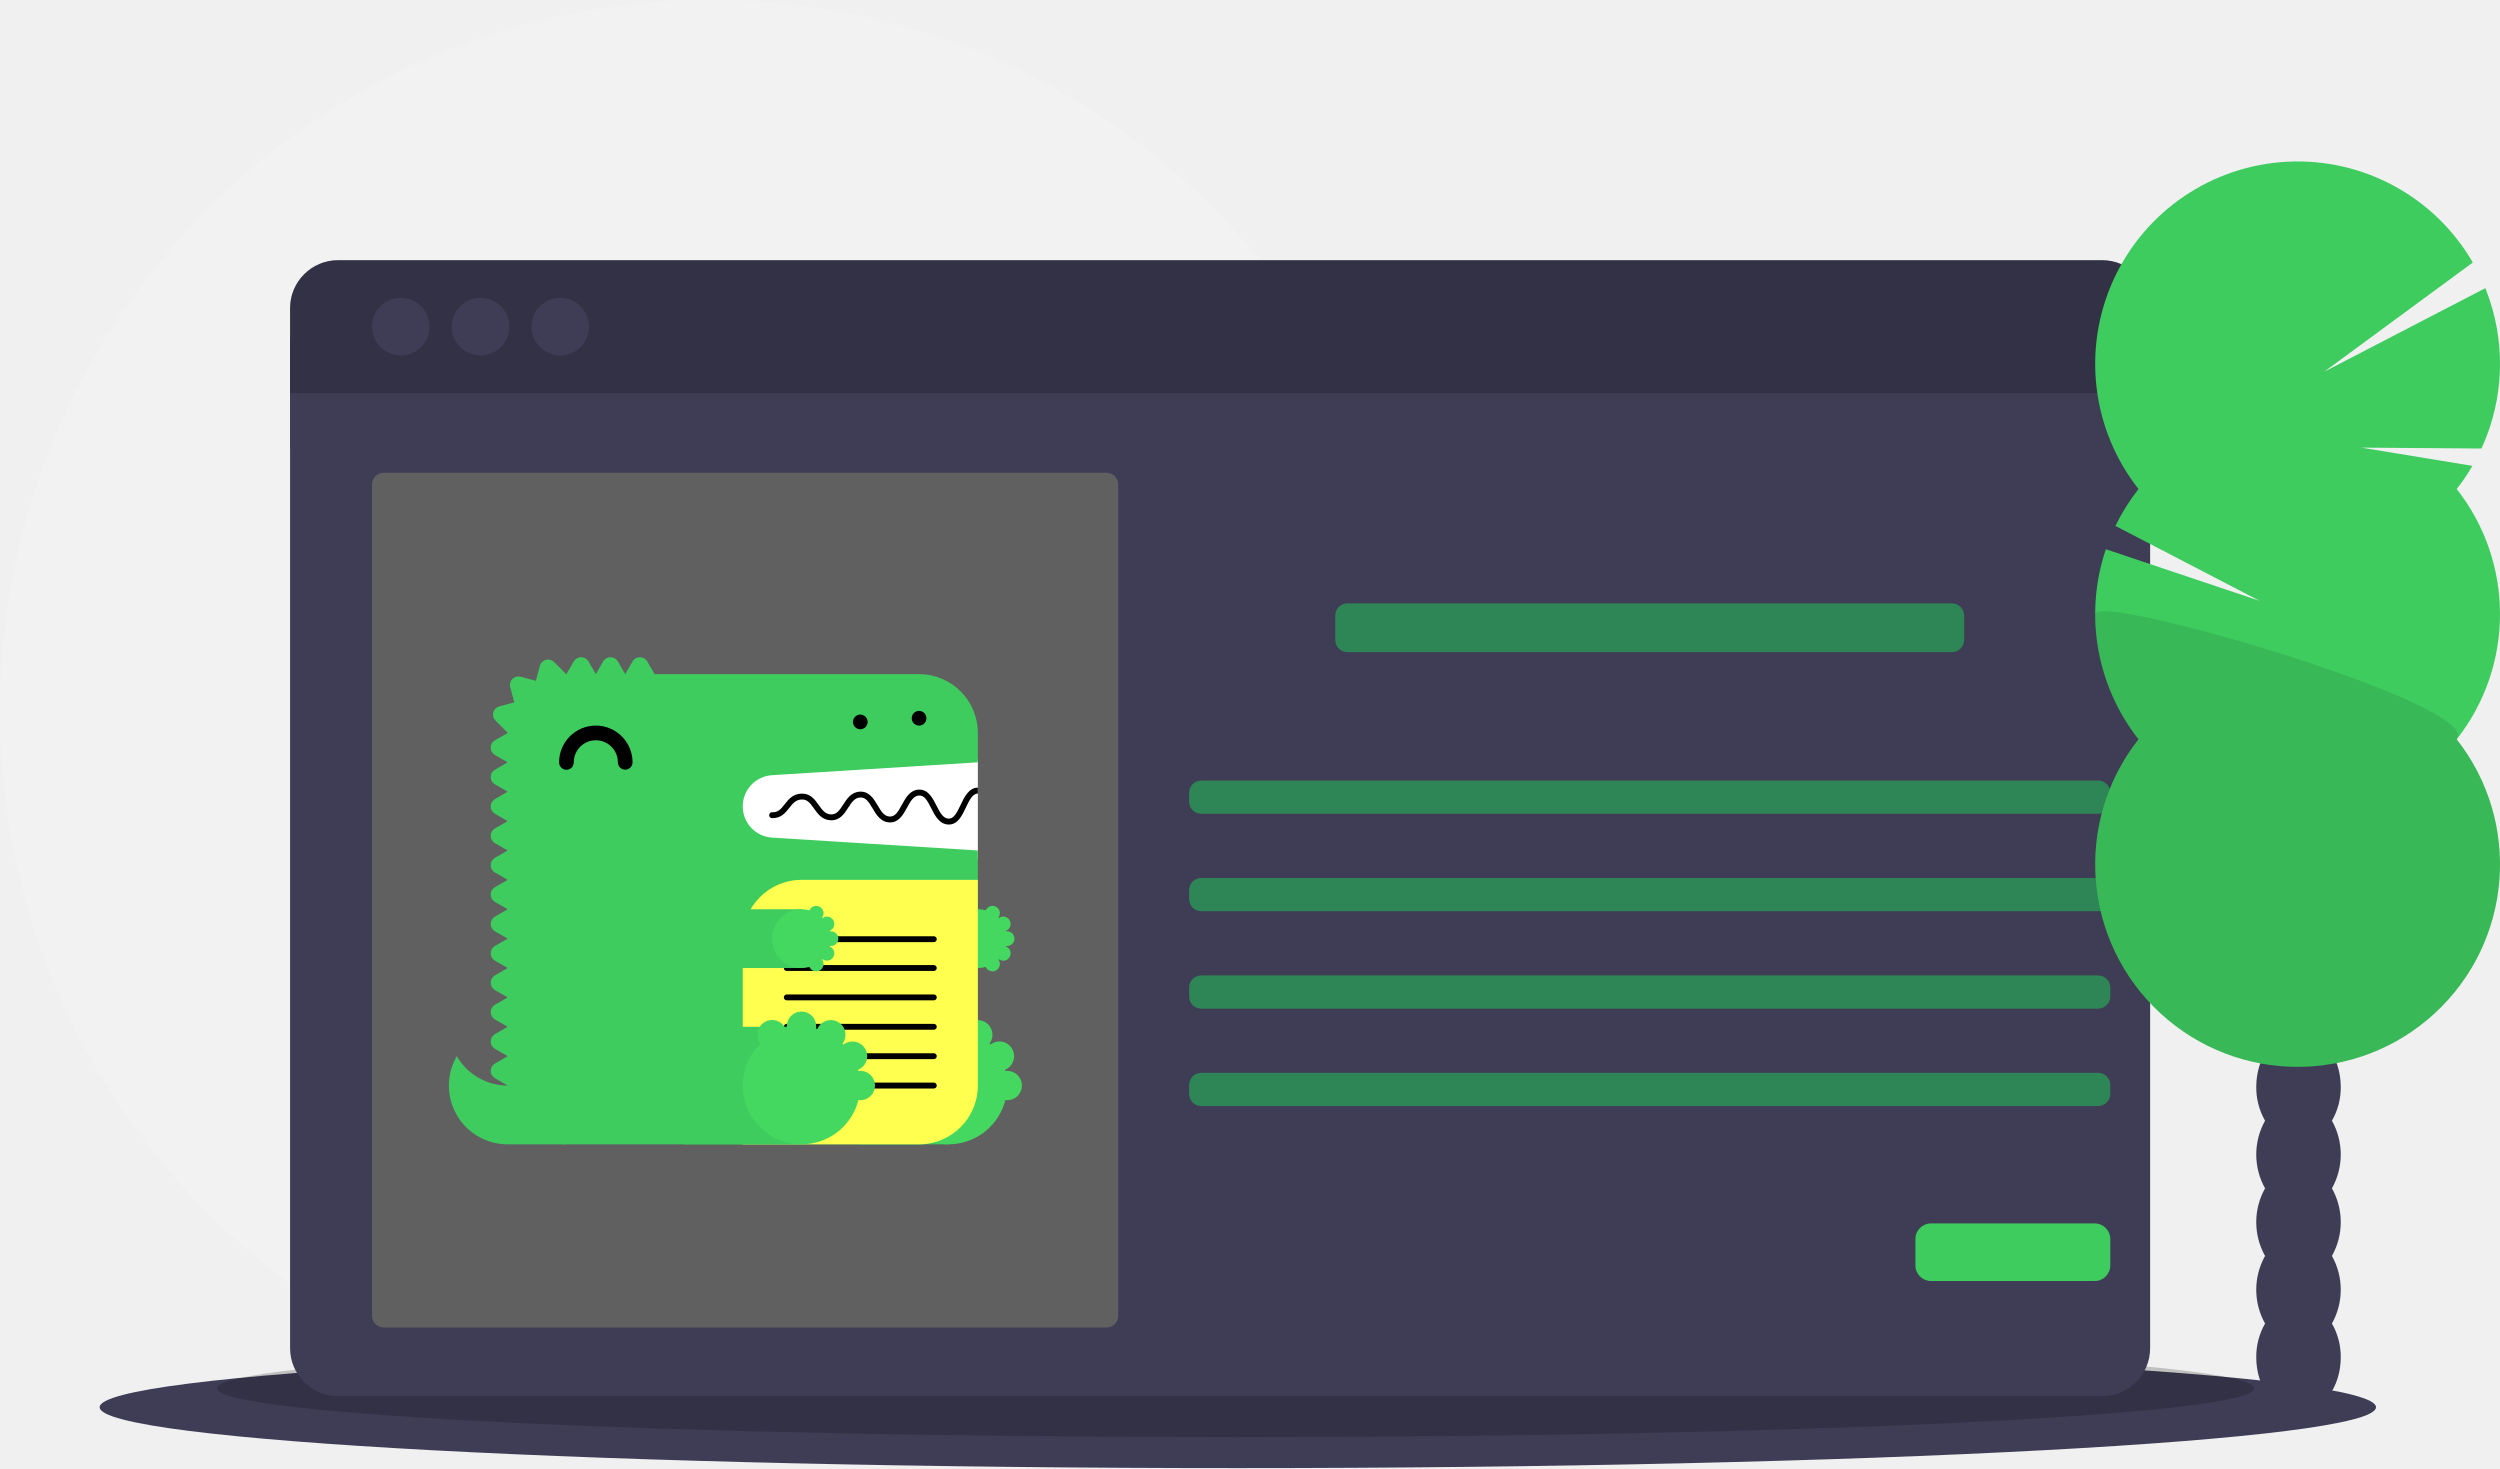
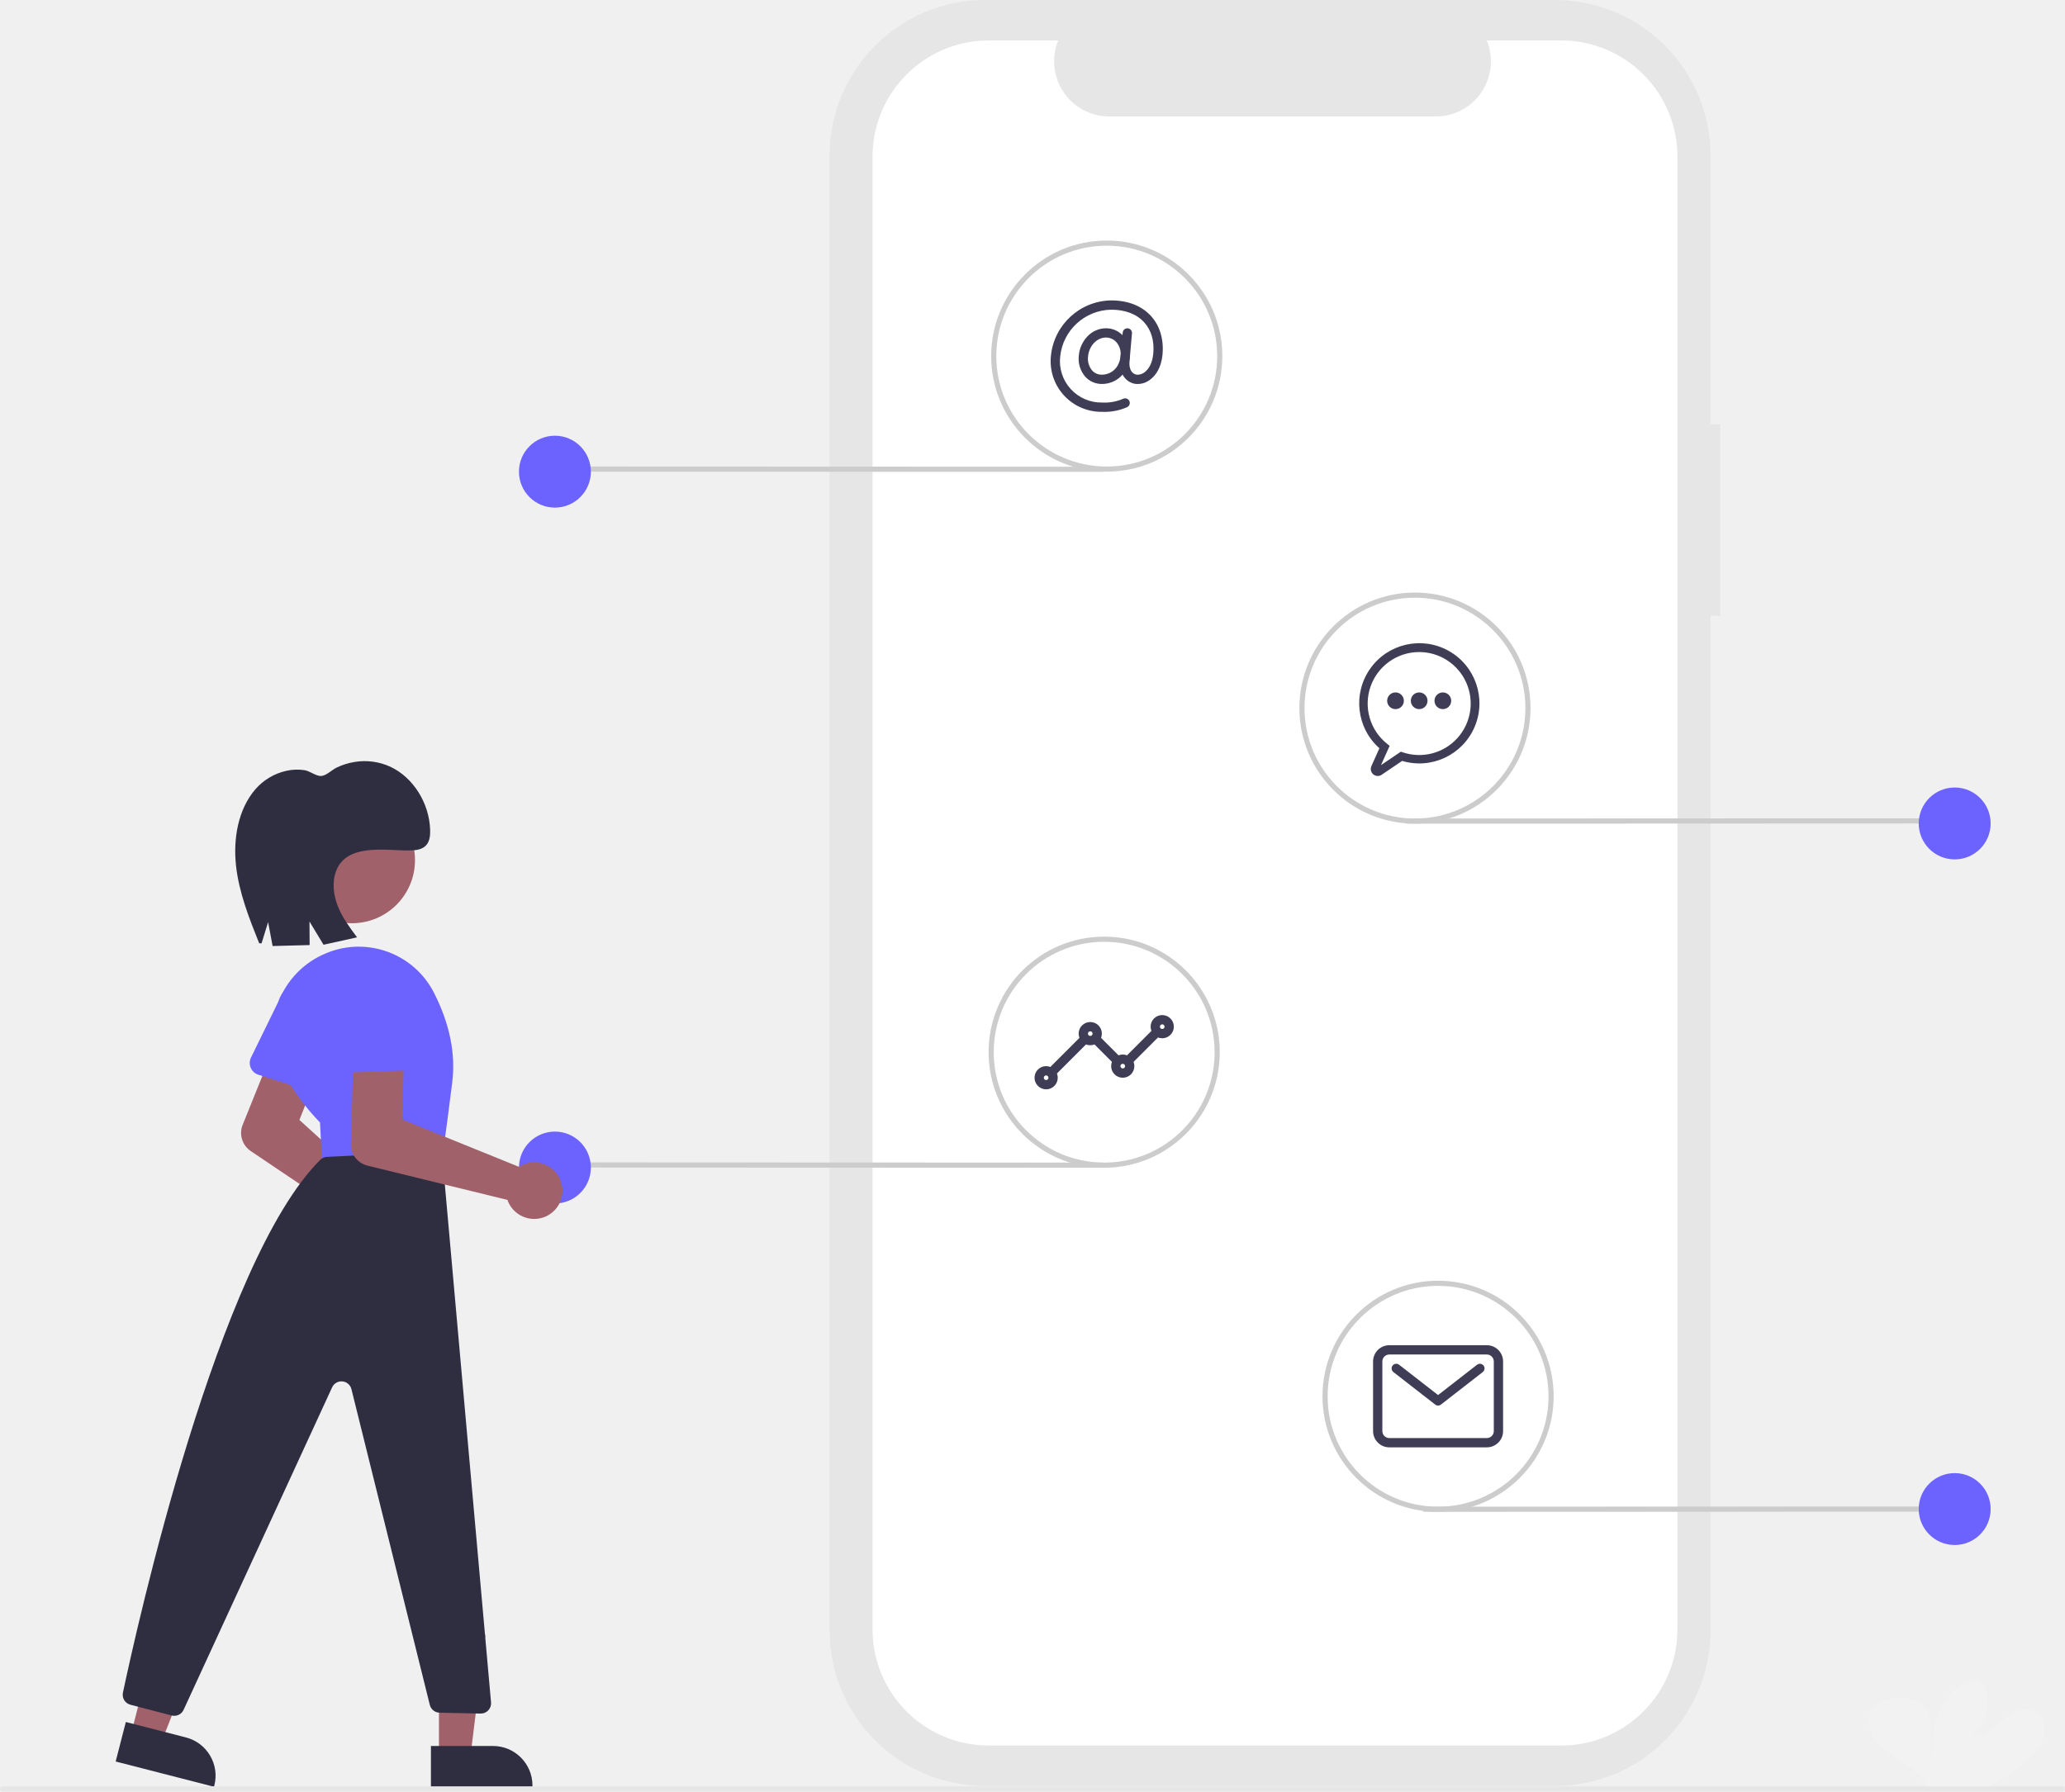
- <svg xmlns="http://www.w3.org/2000/svg" width="1129" height="663" viewBox="0 0 1129 663">
-   <circle cx="321" cy="321" r="321" fill="#f2f2f2" />
-   <ellipse cx="559" cy="635.5" rx="514" ry="27.5" fill="#3f3d56" />
-   <ellipse cx="558" cy="627" rx="460" ry="22" opacity="0.2" />
-   <rect x="131" y="152.5" width="840" height="50" fill="#3f3d56" />
-   <path d="M166.5,727.33A21.67,21.67,0,0,0,188.17,749H984.83A21.67,21.67,0,0,0,1006.5,727.33V296h-840Z" transform="translate(-35.5 -118.5)" fill="#3f3d56" />
-   <path d="M984.83,236H188.17A21.67,21.67,0,0,0,166.5,257.67V296h840V257.67A21.67,21.67,0,0,0,984.83,236Z" transform="translate(-35.5 -118.5)" fill="#3f3d56" />
-   <path d="M984.83,236H188.17A21.67,21.67,0,0,0,166.5,257.67V296h840V257.67A21.67,21.67,0,0,0,984.83,236Z" transform="translate(-35.5 -118.5)" opacity="0.2" />
-   <circle cx="181" cy="147.5" r="13" fill="#3f3d56" />
-   <circle cx="217" cy="147.5" r="13" fill="#3f3d56" />
-   <circle cx="253" cy="147.5" r="13" fill="#3f3d56" />
-   <rect x="168" y="213.5" width="337" height="386" rx="5.335" fill="#606060" />
-   <rect x="603" y="272.5" width="284" height="22" rx="5.476" fill="#2e8555" />
-   <rect x="537" y="352.5" width="416" height="15" rx="5.476" fill="#2e8555" />
-   <rect x="537" y="396.5" width="416" height="15" rx="5.476" fill="#2e8555" />
-   <rect x="537" y="440.5" width="416" height="15" rx="5.476" fill="#2e8555" />
-   <rect x="537" y="484.5" width="416" height="15" rx="5.476" fill="#2e8555" />
-   <rect x="865" y="552.5" width="88" height="26" rx="7.028" fill="#3ecc5f" />
-   <path d="M1088.603,624.616a30.114,30.114,0,0,0,3.983-15.266c0-13.797-8.544-24.981-19.083-24.981s-19.083,11.184-19.083,24.981a30.114,30.114,0,0,0,3.983,15.266,31.248,31.248,0,0,0,0,30.532,31.248,31.248,0,0,0,0,30.532,31.248,31.248,0,0,0,0,30.532,30.114,30.114,0,0,0-3.983,15.266c0,13.797,8.544,24.981,19.083,24.981s19.083-11.184,19.083-24.981a30.114,30.114,0,0,0-3.983-15.266,31.248,31.248,0,0,0,0-30.532,31.248,31.248,0,0,0,0-30.532,31.248,31.248,0,0,0,0-30.532Z" transform="translate(-35.5 -118.5)" fill="#3f3d56" />
-   <ellipse cx="1038.003" cy="460.318" rx="19.083" ry="24.981" fill="#3f3d56" />
-   <ellipse cx="1038.003" cy="429.786" rx="19.083" ry="24.981" fill="#3f3d56" />
-   <path d="M1144.939,339.345a91.611,91.611,0,0,0,7.107-10.461l-50.141-8.235,54.229.403a91.566,91.566,0,0,0,1.746-72.426l-72.754,37.741,67.097-49.321a91.413,91.413,0,1,0-150.971,102.298,91.458,91.458,0,0,0-10.425,16.669l65.087,33.814-69.4-23.292a91.46,91.46,0,0,0,14.738,85.837,91.406,91.406,0,1,0,143.689,0,91.418,91.418,0,0,0,0-113.029Z" transform="translate(-35.5 -118.5)" fill="#3ecc5f" fill-rule="evenodd" />
-   <path d="M981.688,395.859a91.013,91.013,0,0,0,19.561,56.514,91.406,91.406,0,1,0,143.689,0C1157.19,436.821,981.688,385.6,981.688,395.859Z" transform="translate(-35.5 -118.5)" opacity="0.1" />
-   <path d="M365.62,461.436H477.094v45.12H365.62Z" transform="translate(-35.5 -118.5)" fill="#fff" fill-rule="evenodd" />
-   <path d="M264.763,608.741a26.509,26.509,0,0,1-22.962-13.271,26.51,26.51,0,0,0,22.962,39.812H291.304V608.741Z" transform="translate(-35.5 -118.5)" fill="#3ecc5f" fill-rule="evenodd" />
-   <path d="M384.172,468.571l92.922-5.807V449.493a26.541,26.541,0,0,0-26.541-26.541H331.116l-3.318-5.746a3.83,3.83,0,0,0-6.635,0l-3.318,5.746-3.318-5.746a3.83,3.83,0,0,0-6.635,0l-3.318,5.746L301.257,417.205a3.83,3.83,0,0,0-6.635,0L291.304,422.951c-.029,0-.056.004-.086.004l-5.497-5.495a3.829,3.829,0,0,0-6.407,1.717l-1.817,6.773L270.607,424.103a3.83,3.83,0,0,0-4.691,4.693l1.845,6.891-6.771,1.814a3.832,3.832,0,0,0-1.72,6.41l5.497,5.497c0,.028-.004.056-.004.085l-5.746,3.318a3.83,3.83,0,0,0,0,6.635l5.746,3.318L259.016,466.081a3.83,3.83,0,0,0,0,6.635l5.746,3.318-5.746,3.318a3.83,3.83,0,0,0,0,6.635l5.746,3.318-5.746,3.318a3.83,3.83,0,0,0,0,6.635l5.746,3.318-5.746,3.318a3.83,3.83,0,0,0,0,6.635l5.746,3.318-5.746,3.318a3.83,3.83,0,0,0,0,6.635l5.746,3.318-5.746,3.318a3.83,3.83,0,0,0,0,6.635l5.746,3.318-5.746,3.318a3.83,3.83,0,0,0,0,6.635l5.746,3.318L259.016,558.976a3.83,3.83,0,0,0,0,6.635l5.746,3.318-5.746,3.318a3.83,3.83,0,0,0,0,6.635l5.746,3.318-5.746,3.318a3.83,3.83,0,0,0,0,6.635l5.746,3.318-5.746,3.318a3.83,3.83,0,0,0,0,6.635l5.746,3.318A26.541,26.541,0,0,0,291.304,635.283H450.553A26.541,26.541,0,0,0,477.094,608.741V502.575l-92.922-5.807a14.126,14.126,0,0,1,0-28.198" transform="translate(-35.5 -118.5)" fill="#3ecc5f" fill-rule="evenodd" />
-   <path d="M424.011,635.283h39.812V582.2H424.011Z" transform="translate(-35.5 -118.5)" fill="#3ecc5f" fill-rule="evenodd" />
-   <path d="M490.365,602.106a6.602,6.602,0,0,0-.848.085c-.05-.199-.098-.399-.154-.599A6.627,6.627,0,1,0,482.806,590.21q-.22-.225-.445-.446a6.624,6.624,0,1,0-11.397-6.564c-.196-.056-.394-.102-.591-.153a6.64,6.64,0,1,0-13.101,0c-.196.05-.394.097-.591.153a6.628,6.628,0,1,0-11.397,6.564,26.528,26.528,0,1,0,44.231,25.528,6.621,6.621,0,1,0,.848-13.186" transform="translate(-35.5 -118.5)" fill="#44d860" fill-rule="evenodd" />
-   <path d="M437.282,555.658H477.094V529.117H437.282Z" transform="translate(-35.5 -118.5)" fill="#3ecc5f" fill-rule="evenodd" />
-   <path d="M490.365,545.705a3.318,3.318,0,0,0,0-6.635,3.411,3.411,0,0,0-.423.042c-.027-.1-.049-.199-.077-.299a3.319,3.319,0,0,0-1.278-6.379,3.282,3.282,0,0,0-2.001.687q-.109-.113-.223-.223a3.282,3.282,0,0,0,.671-1.983,3.318,3.318,0,0,0-6.37-1.299,13.271,13.271,0,1,0,0,25.541,3.318,3.318,0,0,0,6.37-1.299,3.282,3.282,0,0,0-.671-1.983q.113-.109.223-.223a3.282,3.282,0,0,0,2.001.687,3.318,3.318,0,0,0,1.278-6.379c.028-.098.05-.199.077-.299a3.413,3.413,0,0,0,.423.042" transform="translate(-35.5 -118.5)" fill="#44d860" fill-rule="evenodd" />
-   <path d="M317.845,466.081a3.318,3.318,0,0,1-3.318-3.318,9.953,9.953,0,1,0-19.906,0,3.318,3.318,0,1,1-6.635,0,16.588,16.588,0,1,1,33.177,0,3.318,3.318,0,0,1-3.318,3.318" transform="translate(-35.5 -118.5)" fill-rule="evenodd" />
-   <path d="M370.928,635.283h79.624A26.541,26.541,0,0,0,477.094,608.741v-92.895H397.47a26.541,26.541,0,0,0-26.541,26.541Z" transform="translate(-35.5 -118.5)" fill="#ffff50" fill-rule="evenodd" />
-   <path d="M457.214,556.985H390.808a1.327,1.327,0,0,1,0-2.654h66.407a1.327,1.327,0,0,1,0,2.654m0,26.541H390.808a1.327,1.327,0,1,1,0-2.654h66.407a1.327,1.327,0,0,1,0,2.654m0,26.541H390.808a1.327,1.327,0,1,1,0-2.654h66.407a1.327,1.327,0,0,1,0,2.654m0-66.107H390.808a1.327,1.327,0,0,1,0-2.654h66.407a1.327,1.327,0,0,1,0,2.654m0,26.295H390.808a1.327,1.327,0,0,1,0-2.654h66.407a1.327,1.327,0,0,1,0,2.654m0,26.541H390.808a1.327,1.327,0,0,1,0-2.654h66.407a1.327,1.327,0,0,1,0,2.654M477.094,474.191c-.016,0-.029-.008-.045-.007-4.101.139-6.041,4.241-7.753,7.86-1.786,3.782-3.168,6.241-5.432,6.167-2.507-.09-3.94-2.922-5.458-5.919-1.744-3.442-3.734-7.347-7.913-7.201-4.042.138-5.989,3.708-7.706,6.857-1.827,3.355-3.071,5.395-5.469,5.3-2.557-.093-3.916-2.395-5.489-5.06-1.753-2.967-3.78-6.304-7.878-6.189-3.973.137-5.925,3.165-7.648,5.839-1.822,2.827-3.099,4.549-5.527,4.447-2.618-.093-3.971-2.004-5.535-4.216-1.757-2.486-3.737-5.299-7.823-5.162-3.886.133-5.838,2.614-7.559,4.801-1.635,2.076-2.912,3.718-5.612,3.615a1.328,1.328,0,1,0-.096,2.654c4.004.134,6.032-2.389,7.793-4.628,1.562-1.985,2.91-3.699,5.564-3.789,2.556-.109,3.754,1.48,5.567,4.041,1.721,2.434,3.675,5.194,7.605,5.336,4.118.138,6.099-2.939,7.854-5.663,1.569-2.434,2.922-4.535,5.507-4.624,2.379-.089,3.675,1.792,5.501,4.885,1.721,2.916,3.671,6.219,7.68,6.365,4.147.143,6.15-3.477,7.895-6.682,1.512-2.771,2.938-5.388,5.466-5.476,2.379-.056,3.62,2.117,5.456,5.746,1.715,3.388,3.659,7.226,7.73,7.373l.224.004c4.066,0,5.996-4.081,7.704-7.689,1.512-3.198,2.942-6.211,5.397-6.334Z" transform="translate(-35.5 -118.5)" fill-rule="evenodd" />
-   <path d="M344.387,635.283h53.083V582.2H344.387Z" transform="translate(-35.5 -118.5)" fill="#3ecc5f" fill-rule="evenodd" />
-   <path d="M424.011,602.106a6.602,6.602,0,0,0-.848.085c-.05-.199-.098-.399-.154-.599A6.627,6.627,0,1,0,416.452,590.21q-.22-.225-.445-.446a6.624,6.624,0,1,0-11.397-6.564c-.196-.056-.394-.102-.591-.153a6.64,6.64,0,1,0-13.101,0c-.196.05-.394.097-.591.153a6.628,6.628,0,1,0-11.397,6.564,26.528,26.528,0,1,0,44.231,25.528,6.621,6.621,0,1,0,.848-13.186" transform="translate(-35.5 -118.5)" fill="#44d860" fill-rule="evenodd" />
-   <path d="M344.387,555.658h53.083V529.117H344.387Z" transform="translate(-35.5 -118.5)" fill="#3ecc5f" fill-rule="evenodd" />
-   <path d="M410.74,545.705a3.318,3.318,0,1,0,0-6.635,3.411,3.411,0,0,0-.423.042c-.027-.1-.049-.199-.077-.299a3.319,3.319,0,0,0-1.278-6.379,3.282,3.282,0,0,0-2.001.687q-.109-.113-.223-.223a3.282,3.282,0,0,0,.671-1.983,3.318,3.318,0,0,0-6.37-1.299,13.271,13.271,0,1,0,0,25.541,3.318,3.318,0,0,0,6.37-1.299,3.282,3.282,0,0,0-.671-1.983q.113-.109.223-.223a3.282,3.282,0,0,0,2.001.687,3.318,3.318,0,0,0,1.278-6.379c.028-.098.05-.199.077-.299a3.413,3.413,0,0,0,.423.042" transform="translate(-35.5 -118.5)" fill="#44d860" fill-rule="evenodd" />
-   <path d="M424.011,447.834a3.603,3.603,0,0,1-.65-.066,3.344,3.344,0,0,1-.624-.186,3.447,3.447,0,0,1-.572-.305,5.027,5.027,0,0,1-.504-.411,3.887,3.887,0,0,1-.41-.504,3.275,3.275,0,0,1-.557-1.845,3.602,3.602,0,0,1,.066-.65,3.826,3.826,0,0,1,.184-.624,3.489,3.489,0,0,1,.307-.571,3.197,3.197,0,0,1,.914-.916,3.447,3.447,0,0,1,.572-.305,3.344,3.344,0,0,1,.624-.186,3.069,3.069,0,0,1,1.301,0,3.223,3.223,0,0,1,1.194.491,5.028,5.028,0,0,1,.504.411,4.88,4.88,0,0,1,.411.504,3.382,3.382,0,0,1,.305.571,3.478,3.478,0,0,1,.252,1.274A3.364,3.364,0,0,1,426.36,446.865a5.027,5.027,0,0,1-.504.411,3.306,3.306,0,0,1-1.845.557m26.541-1.659a3.388,3.388,0,0,1-2.35-.969,5.042,5.042,0,0,1-.41-.504,3.275,3.275,0,0,1-.557-1.845,3.387,3.387,0,0,1,.967-2.349,5.026,5.026,0,0,1,.504-.411,3.447,3.447,0,0,1,.572-.305,3.343,3.343,0,0,1,.624-.186,3.07,3.07,0,0,1,1.301,0,3.224,3.224,0,0,1,1.194.491,5.026,5.026,0,0,1,.504.411,3.388,3.388,0,0,1,.969,2.349,3.726,3.726,0,0,1-.066.65,3.374,3.374,0,0,1-.186.624,4.715,4.715,0,0,1-.305.571,4.88,4.88,0,0,1-.411.504,5.026,5.026,0,0,1-.504.411,3.305,3.305,0,0,1-1.845.557" transform="translate(-35.5 -118.5)" fill-rule="evenodd" />
+ <svg xmlns="http://www.w3.org/2000/svg" data-name="Layer 1" width="804" height="697.683" viewBox="0 0 804 697.683">
+   <path id="e9a96f1c-287a-42d8-bbee-a97ef2edbe89-205" data-name="Path 22" d="M867.817,266.442h-3.821V161.752a60.594,60.594,0,0,0-60.594-60.594H581.596a60.594,60.594,0,0,0-60.594,60.594V736.096a60.594,60.594,0,0,0,60.594,60.594H803.402a60.594,60.594,0,0,0,60.593-60.594V340.962h3.821Z" transform="translate(-198 -101.1587)" fill="#e6e6e6" data-darkreader-inline-fill="" style="--darkreader-inline-fill:#3a3a38;" />
+   <path id="bb6cf65b-d1a0-4b47-beae-738e5a961a87-206" data-name="Path 23" d="M805.847,116.917H776.896a21.498,21.498,0,0,1-19.907,29.617h-127.07a21.498,21.498,0,0,1-19.905-29.617H582.973A45.251,45.251,0,0,0,537.722,162.168V735.677a45.251,45.251,0,0,0,45.251,45.251H805.847a45.251,45.251,0,0,0,45.251-45.251h0V162.167a45.251,45.251,0,0,0-45.251-45.25Z" transform="translate(-198 -101.1587)" fill="#fff" data-darkreader-inline-fill="" style="--darkreader-inline-fill:#2c2c2a;" />
+   <path d="M626.994,250.689a8.606,8.606,0,0,1-6.427-2.798,10.721,10.721,0,0,1-2.544-8.208,12.408,12.408,0,0,1,3.328-7.483,9.991,9.991,0,0,1,7.236-3.206,9.015,9.015,0,0,1,6.721,2.962,10.522,10.522,0,0,1,2.589,8.044l0,0a11.951,11.951,0,0,1-3.592,7.841A10.627,10.627,0,0,1,626.994,250.689Zm1.593-18.08c-3.539,0-6.597,3.246-6.962,7.39a7.115,7.115,0,0,0,1.608,5.449,4.964,4.964,0,0,0,3.761,1.624c3.31,0,6.851-2.285,7.301-7.391a6.904,6.904,0,0,0-1.654-5.285A5.439,5.439,0,0,0,628.587,232.609Zm7.509,7.232h0Z" transform="translate(-198 -101.1587)" fill="#3f3d56" data-darkreader-inline-fill="" style="--darkreader-inline-fill:#c4bbac;" />
+   <path d="M627.112,261.537a19.73,19.73,0,0,1-19.936-21.853,23.961,23.961,0,0,1,23.441-21.538c6.509,0,11.865,2.091,15.488,6.048,3.436,3.752,5.045,9.033,4.53,14.872-.487,5.531-2.833,8.411-4.716,9.854a7.923,7.923,0,0,1-5.998,1.719c-2.976-.528-6.268-3.231-5.75-9.114l.958-10.876a1.808,1.808,0,0,1,3.602.317l-.958,10.876c-.257,2.925.782,4.882,2.779,5.236A4.363,4.363,0,0,0,643.72,246.049c1.306-1.001,2.942-3.08,3.313-7.301.431-4.886-.813-9.074-3.595-12.113-2.92-3.189-7.354-4.874-12.822-4.874A20.332,20.332,0,0,0,610.778,239.999a16.116,16.116,0,0,0,16.334,17.922,18.145,18.145,0,0,0,8.258-1.497,1.808,1.808,0,0,1,1.401,3.334A21.691,21.691,0,0,1,627.112,261.537Z" transform="translate(-198 -101.1587)" fill="#3f3d56" data-darkreader-inline-fill="" style="--darkreader-inline-fill:#c4bbac;" />
+   <path d="M608.022,519.964a1.808,1.808,0,0,1-1.278-3.086l11.752-11.752a1.808,1.808,0,0,1,2.557,2.557l-11.752,11.752A1.802,1.802,0,0,1,608.022,519.964Zm29.832-4.52a1.808,1.808,0,0,1-1.278-3.086l9.944-9.944a1.808,1.808,0,0,1,2.557,2.557l-9.944,9.944A1.802,1.802,0,0,1,637.854,515.444Zm-5.424,0a1.802,1.802,0,0,1-1.278-.53l-7.232-7.232a1.808,1.808,0,1,1,2.557-2.557l7.232,7.232a1.808,1.808,0,0,1-1.278,3.086Z" transform="translate(-198 -101.1587)" fill="#3f3d56" data-darkreader-inline-fill="" style="--darkreader-inline-fill:#c4bbac;" />
+   <path d="M650.51,505.5a4.52,4.52,0,1,1,4.52-4.52A4.525,4.525,0,0,1,650.51,505.5Zm0-5.424a.904.904,0,1,0,.904.904A.905.905,0,0,0,650.51,500.076Z" transform="translate(-198 -101.1587)" fill="#3f3d56" data-darkreader-inline-fill="" style="--darkreader-inline-fill:#c4bbac;" />
+   <path d="M635.142,520.868a4.52,4.52,0,1,1,4.52-4.52A4.525,4.525,0,0,1,635.142,520.868Zm0-5.424a.904.904,0,1,0,.904.904A.905.905,0,0,0,635.142,515.444Z" transform="translate(-198 -101.1587)" fill="#3f3d56" data-darkreader-inline-fill="" style="--darkreader-inline-fill:#c4bbac;" />
+   <path d="M622.486,508.212a4.52,4.52,0,1,1,4.52-4.52A4.525,4.525,0,0,1,622.486,508.212Zm0-5.424a.904.904,0,1,0,.904.904A.905.905,0,0,0,622.486,502.788Z" transform="translate(-198 -101.1587)" fill="#3f3d56" data-darkreader-inline-fill="" style="--darkreader-inline-fill:#c4bbac;" />
+   <path d="M605.31,525.388a4.52,4.52,0,1,1,4.52-4.52A4.525,4.525,0,0,1,605.31,525.388Zm0-5.424a.904.904,0,1,0,.904.904A.905.905,0,0,0,605.31,519.964Z" transform="translate(-198 -101.1587)" fill="#3f3d56" data-darkreader-inline-fill="" style="--darkreader-inline-fill:#c4bbac;" />
+   <path d="M776.894,664.812H738.926a6.335,6.335,0,0,1-6.328-6.328V631.364a6.335,6.335,0,0,1,6.328-6.328h37.967a6.335,6.335,0,0,1,6.328,6.328v27.12A6.335,6.335,0,0,1,776.894,664.812ZM738.926,628.652a2.715,2.715,0,0,0-2.712,2.712v27.12a2.715,2.715,0,0,0,2.712,2.712h37.967a2.715,2.715,0,0,0,2.712-2.712V631.364a2.715,2.715,0,0,0-2.712-2.712Z" transform="translate(-198 -101.1587)" fill="#3f3d56" data-darkreader-inline-fill="" style="--darkreader-inline-fill:#c4bbac;" />
+   <path d="M757.91,648.54a1.805,1.805,0,0,1-1.11-.381l-16.272-12.656a1.808,1.808,0,1,1,2.22-2.854l15.162,11.792,15.162-11.792a1.808,1.808,0,1,1,2.22,2.854l-16.272,12.656A1.805,1.805,0,0,1,757.91,648.54Z" transform="translate(-198 -101.1587)" fill="#3f3d56" data-darkreader-inline-fill="" style="--darkreader-inline-fill:#c4bbac;" />
+   <path d="M961.835,689.841l-209.141.083a1,1,0,0,1,0-2l209.141-.083a1,1,0,0,1,0,2Z" transform="translate(-198 -101.1587)" fill="#ccc" data-darkreader-inline-fill="" style="--darkreader-inline-fill:#484946;" />
+   <circle cx="761.051" cy="587.683" r="14" fill="#6c63ff" data-darkreader-inline-fill="" style="--darkreader-inline-fill:#829ed6;" />
+   <path d="M956.835,421.841l-211.141.083a1,1,0,0,1,0-2l211.141-.083a1,1,0,0,1,0,2Z" transform="translate(-198 -101.1587)" fill="#ccc" data-darkreader-inline-fill="" style="--darkreader-inline-fill:#484946;" />
+   <circle cx="761.051" cy="320.683" r="14" fill="#6c63ff" data-darkreader-inline-fill="" style="--darkreader-inline-fill:#829ed6;" />
+   <path d="M416.268,284.841l211.141.083a1,1,0,0,0,0-2l-211.141-.083a1,1,0,1,0,0,2Z" transform="translate(-198 -101.1587)" fill="#ccc" data-darkreader-inline-fill="" style="--darkreader-inline-fill:#484946;" />
+   <circle cx="216.051" cy="183.683" r="14" fill="#6c63ff" data-darkreader-inline-fill="" style="--darkreader-inline-fill:#829ed6;" />
+   <path d="M416.268,555.841l211.141.083a1,1,0,0,0,0-2l-211.141-.083a1,1,0,1,0,0,2Z" transform="translate(-198 -101.1587)" fill="#ccc" data-darkreader-inline-fill="" style="--darkreader-inline-fill:#484946;" />
+   <circle cx="216.051" cy="454.683" r="14" fill="#6c63ff" data-darkreader-inline-fill="" style="--darkreader-inline-fill:#829ed6;" />
+   <path d="M757.91,689.924a45,45,0,1,1,45-45A45.051,45.051,0,0,1,757.91,689.924Zm0-88a43,43,0,1,0,43,43A43.049,43.049,0,0,0,757.91,601.924Z" transform="translate(-198 -101.1587)" fill="#ccc" data-darkreader-inline-fill="" style="--darkreader-inline-fill:#d2c9bb;" />
+   <path d="M627.91,555.924a45,45,0,1,1,45-45A45.051,45.051,0,0,1,627.91,555.924Zm0-88a43,43,0,1,0,43,43A43.049,43.049,0,0,0,627.91,467.924Z" transform="translate(-198 -101.1587)" fill="#ccc" data-darkreader-inline-fill="" style="--darkreader-inline-fill:#d2c9bb;" />
+   <path d="M748.91,421.924a45,45,0,1,1,45-45A45.051,45.051,0,0,1,748.91,421.924Zm0-88a43,43,0,1,0,43,43A43.049,43.049,0,0,0,748.91,333.924Z" transform="translate(-198 -101.1587)" fill="#ccc" data-darkreader-inline-fill="" style="--darkreader-inline-fill:#d2c9bb;" />
+   <path d="M628.91,284.841a45,45,0,1,1,45-45A45.051,45.051,0,0,1,628.91,284.841Zm0-88a43,43,0,1,0,43,43A43.049,43.049,0,0,0,628.91,196.841Z" transform="translate(-198 -101.1587)" fill="#ccc" data-darkreader-inline-fill="" style="--darkreader-inline-fill:#d2c9bb;" />
+   <path d="M346.502,589.738a11.019,11.019,0,0,1-4.302-7.881,10.269,10.269,0,0,1-.025-1.08l-46.568-31.362a8.552,8.552,0,0,1-3.337-9.67l22.257-55.296a9.699,9.699,0,0,1,18.023,7.171l-17.97,45.69L350.842,570.246a10.462,10.462,0,0,1,1.453-.225,11.001,11.001,0,0,1,2.983,21.763,11.407,11.407,0,0,1-2.147.206A10.865,10.865,0,0,1,346.502,589.738Z" transform="translate(-198 -101.1587)" fill="#a0616a" data-darkreader-inline-fill="" style="--darkreader-inline-fill:#815f5e;" />
+   <path d="M295.626,517.009a4.812,4.812,0,0,1,.101-4.01l10.625-21.716a13.377,13.377,0,0,1,25.522,8.028l-3.879,23.942a4.817,4.817,0,0,1-6.214,3.82l-23.185-7.368A4.811,4.811,0,0,1,295.626,517.009Z" transform="translate(-198 -101.1587)" fill="#6c63ff" data-darkreader-inline-fill="" style="--darkreader-inline-fill:#829ed6;" />
+   <polygon points="170.908 683.95 183.168 683.95 189 636.662 170.906 636.663 170.908 683.95" fill="#a0616a" data-darkreader-inline-fill="" style="--darkreader-inline-fill:#a8827f;" />
+   <path d="M365.781,781.106l24.144-.001h.001a15.386,15.386,0,0,1,15.386,15.386v.5l-39.531.001Z" transform="translate(-198 -101.1587)" fill="#2f2e41" data-darkreader-inline-fill="" style="--darkreader-inline-fill:#cfc6b7;" />
+   <polygon points="51.025 675.264 62.899 678.315 80.319 633.967 62.794 629.464 51.025 675.264" fill="#a0616a" data-darkreader-inline-fill="" style="--darkreader-inline-fill:#a8827f;" />
+   <path d="M246.993,771.767l23.384,6.009.001 0a15.386,15.386,0,0,1,11.072,18.732l-.124.484L243.038,787.154Z" transform="translate(-198 -101.1587)" fill="#2f2e41" data-darkreader-inline-fill="" style="--darkreader-inline-fill:#cfc6b7;" />
+   <circle cx="137.015" cy="334.98" r="24.561" fill="#a0616a" data-darkreader-inline-fill="" style="--darkreader-inline-fill:#a8827f;" />
+   <path d="M322.592,538.3a88.73,88.73,0,0,1-14.736-20.234,32.716,32.716,0,0,1-1.54-26.477A33.442,33.442,0,0,1,325.307,472.244a32.88,32.88,0,0,1,41.612,15.446c6.146,12.027,8.554,23.786,7.159,34.952-2.668,21.346-4.23,32.379-4.643,32.791l-.137.138-45.689,2.03Z" transform="translate(-198 -101.1587)" fill="#6c63ff" data-darkreader-inline-fill="" style="--darkreader-inline-fill:#829ed6;" />
+   <path d="M325.306,551.694l40.887-2.035a4,4,0,0,1,4.183,3.64l18.809,210.832a4,4,0,0,1-4.069,4.355l-15.974-.34a4,4,0,0,1-3.797-3.036L334.828,642.147a4,4,0,0,0-7.516-.709L269.483,767.037a4,4,0,0,1-4.643,2.198l-16.076-4.194a3.995,3.995,0,0,1-2.905-4.693c5.289-24.968,36.972-167.956,76.862-207.533A3.941,3.941,0,0,1,325.306,551.694Z" transform="translate(-198 -101.1587)" fill="#2f2e41" data-darkreader-inline-fill="" style="--darkreader-inline-fill:#39373d;" />
+   <path d="M402.733,575.366a11.018,11.018,0,0,1-6.758-5.913,10.353,10.353,0,0,1-.397-1.004l-54.531-13.363a8.552,8.552,0,0,1-6.469-7.925l1.805-59.578a9.699,9.699,0,0,1,19.391.509l-1.096,49.084,45.401,18.397a10.744,10.744,0,0,1,1.285-.713h0a11.01,11.01,0,1,1,1.369,20.506Z" transform="translate(-198 -101.1587)" fill="#a0616a" data-darkreader-inline-fill="" style="--darkreader-inline-fill:#a8827f;" />
+   <path d="M330.567,517.27a4.812,4.812,0,0,1-1.253-3.81L332.017,489.435a13.377,13.377,0,0,1,26.735-1.022l4.399,23.852a4.817,4.817,0,0,1-4.567,5.687l-24.313.858A4.811,4.811,0,0,1,330.567,517.27Z" transform="translate(-198 -101.1587)" fill="#6c63ff" data-darkreader-inline-fill="" style="--darkreader-inline-fill:#829ed6;" />
+   <path d="M299.821,468.565l2.566-8.294,1.755,9.309,14.413-.382-.066-9.178,5.479,9.057,13.061-2.887c-2.79-3.718-5.614-7.494-7.398-11.877s-2.434-9.522-.767-13.959c4.122-10.968,19.751-7.899,28.3-7.992,2.494-.027,5.309-.207,6.943-2.246,1.23-1.535,1.431-3.732,1.369-5.762-.321-10.455-6.598-20.429-15.471-24.585a23.981,23.981,0,0,0-13.905-1.884,25.139,25.139,0,0,0-7.092,2.234c-1.997.976-4.095,3.299-6.245,3.236-1.807-.053-4.199-1.935-6.166-2.257a19.06,19.06,0,0,0-7.123.249,22.375,22.375,0,0,0-12.076,7.226c-6.68,7.762-8.665,19.2-7.501,29.731s5.104,20.434,8.999,30.166" transform="translate(-198 -101.1587)" fill="#2f2e41" data-darkreader-inline-fill="" style="--darkreader-inline-fill:#cfc6b7;" />
+   <path d="M1001,798.841H199a1,1,0,0,1,0-2h802a1,1,0,0,1,0,2Z" transform="translate(-198 -101.1587)" fill="#e6e6e6" data-darkreader-inline-fill="" style="--darkreader-inline-fill:#3a3a38;" />
+   <path d="M987.47,786.448a19.309,19.309,0,0,0,6.375-9.596c.814-3.819-.814-8.301-4.45-9.779-4.084-1.577-8.451,1.262-11.755,4.117s-7.106,6.126-11.439,5.512a17.383,17.383,0,0,0,5.33-16.287,6.641,6.641,0,0,0-1.494-3.321c-2.258-2.424-6.375-1.378-9.098.531-8.633,6.077-11.041,17.798-11.074,28.358-.88-3.819-.149-7.787-.166-11.622s-1.096-8.301-4.383-10.327a13.282,13.282,0,0,0-6.641-1.577c-3.885-.133-8.202.249-10.858,3.088-3.321,3.52-2.441,9.447.432,13.282s7.222,6.309,11.223,8.999a24.772,24.772,0,0,1,8.036,7.654,7.322,7.322,0,0,1,.598,1.361h24.323A67.688,67.688,0,0,0,987.47,786.448Z" transform="translate(-198 -101.1587)" fill="#f2f2f2" data-darkreader-inline-fill="" style="--darkreader-inline-fill:#e9e1d3;" />
+   <path d="M734.405,403.361a2.719,2.719,0,0,1-2.47-3.825l3.129-6.981a23.407,23.407,0,1,1,8.849,4.929l-7.985,5.406A2.71,2.71,0,0,1,734.405,403.361Zm16.146-48.267a20.046,20.046,0,0,0-12.488,35.735l.986.786-3.367,7.512,7.726-5.23.763.256a20.052,20.052,0,1,0,6.38-39.059Z" transform="translate(-198 -101.1587)" fill="#3f3d56" data-darkreader-inline-fill="" style="--darkreader-inline-fill:#c4bbac;" />
+   <circle cx="552.551" cy="272.908" r="3.253" fill="#3f3d56" data-darkreader-inline-fill="" style="--darkreader-inline-fill:#c4bbac;" />
+   <circle cx="543.336" cy="272.908" r="3.253" fill="#3f3d56" data-darkreader-inline-fill="" style="--darkreader-inline-fill:#c4bbac;" />
+   <circle cx="561.767" cy="272.908" r="3.253" fill="#3f3d56" data-darkreader-inline-fill="" style="--darkreader-inline-fill:#c4bbac;" />
</svg>
